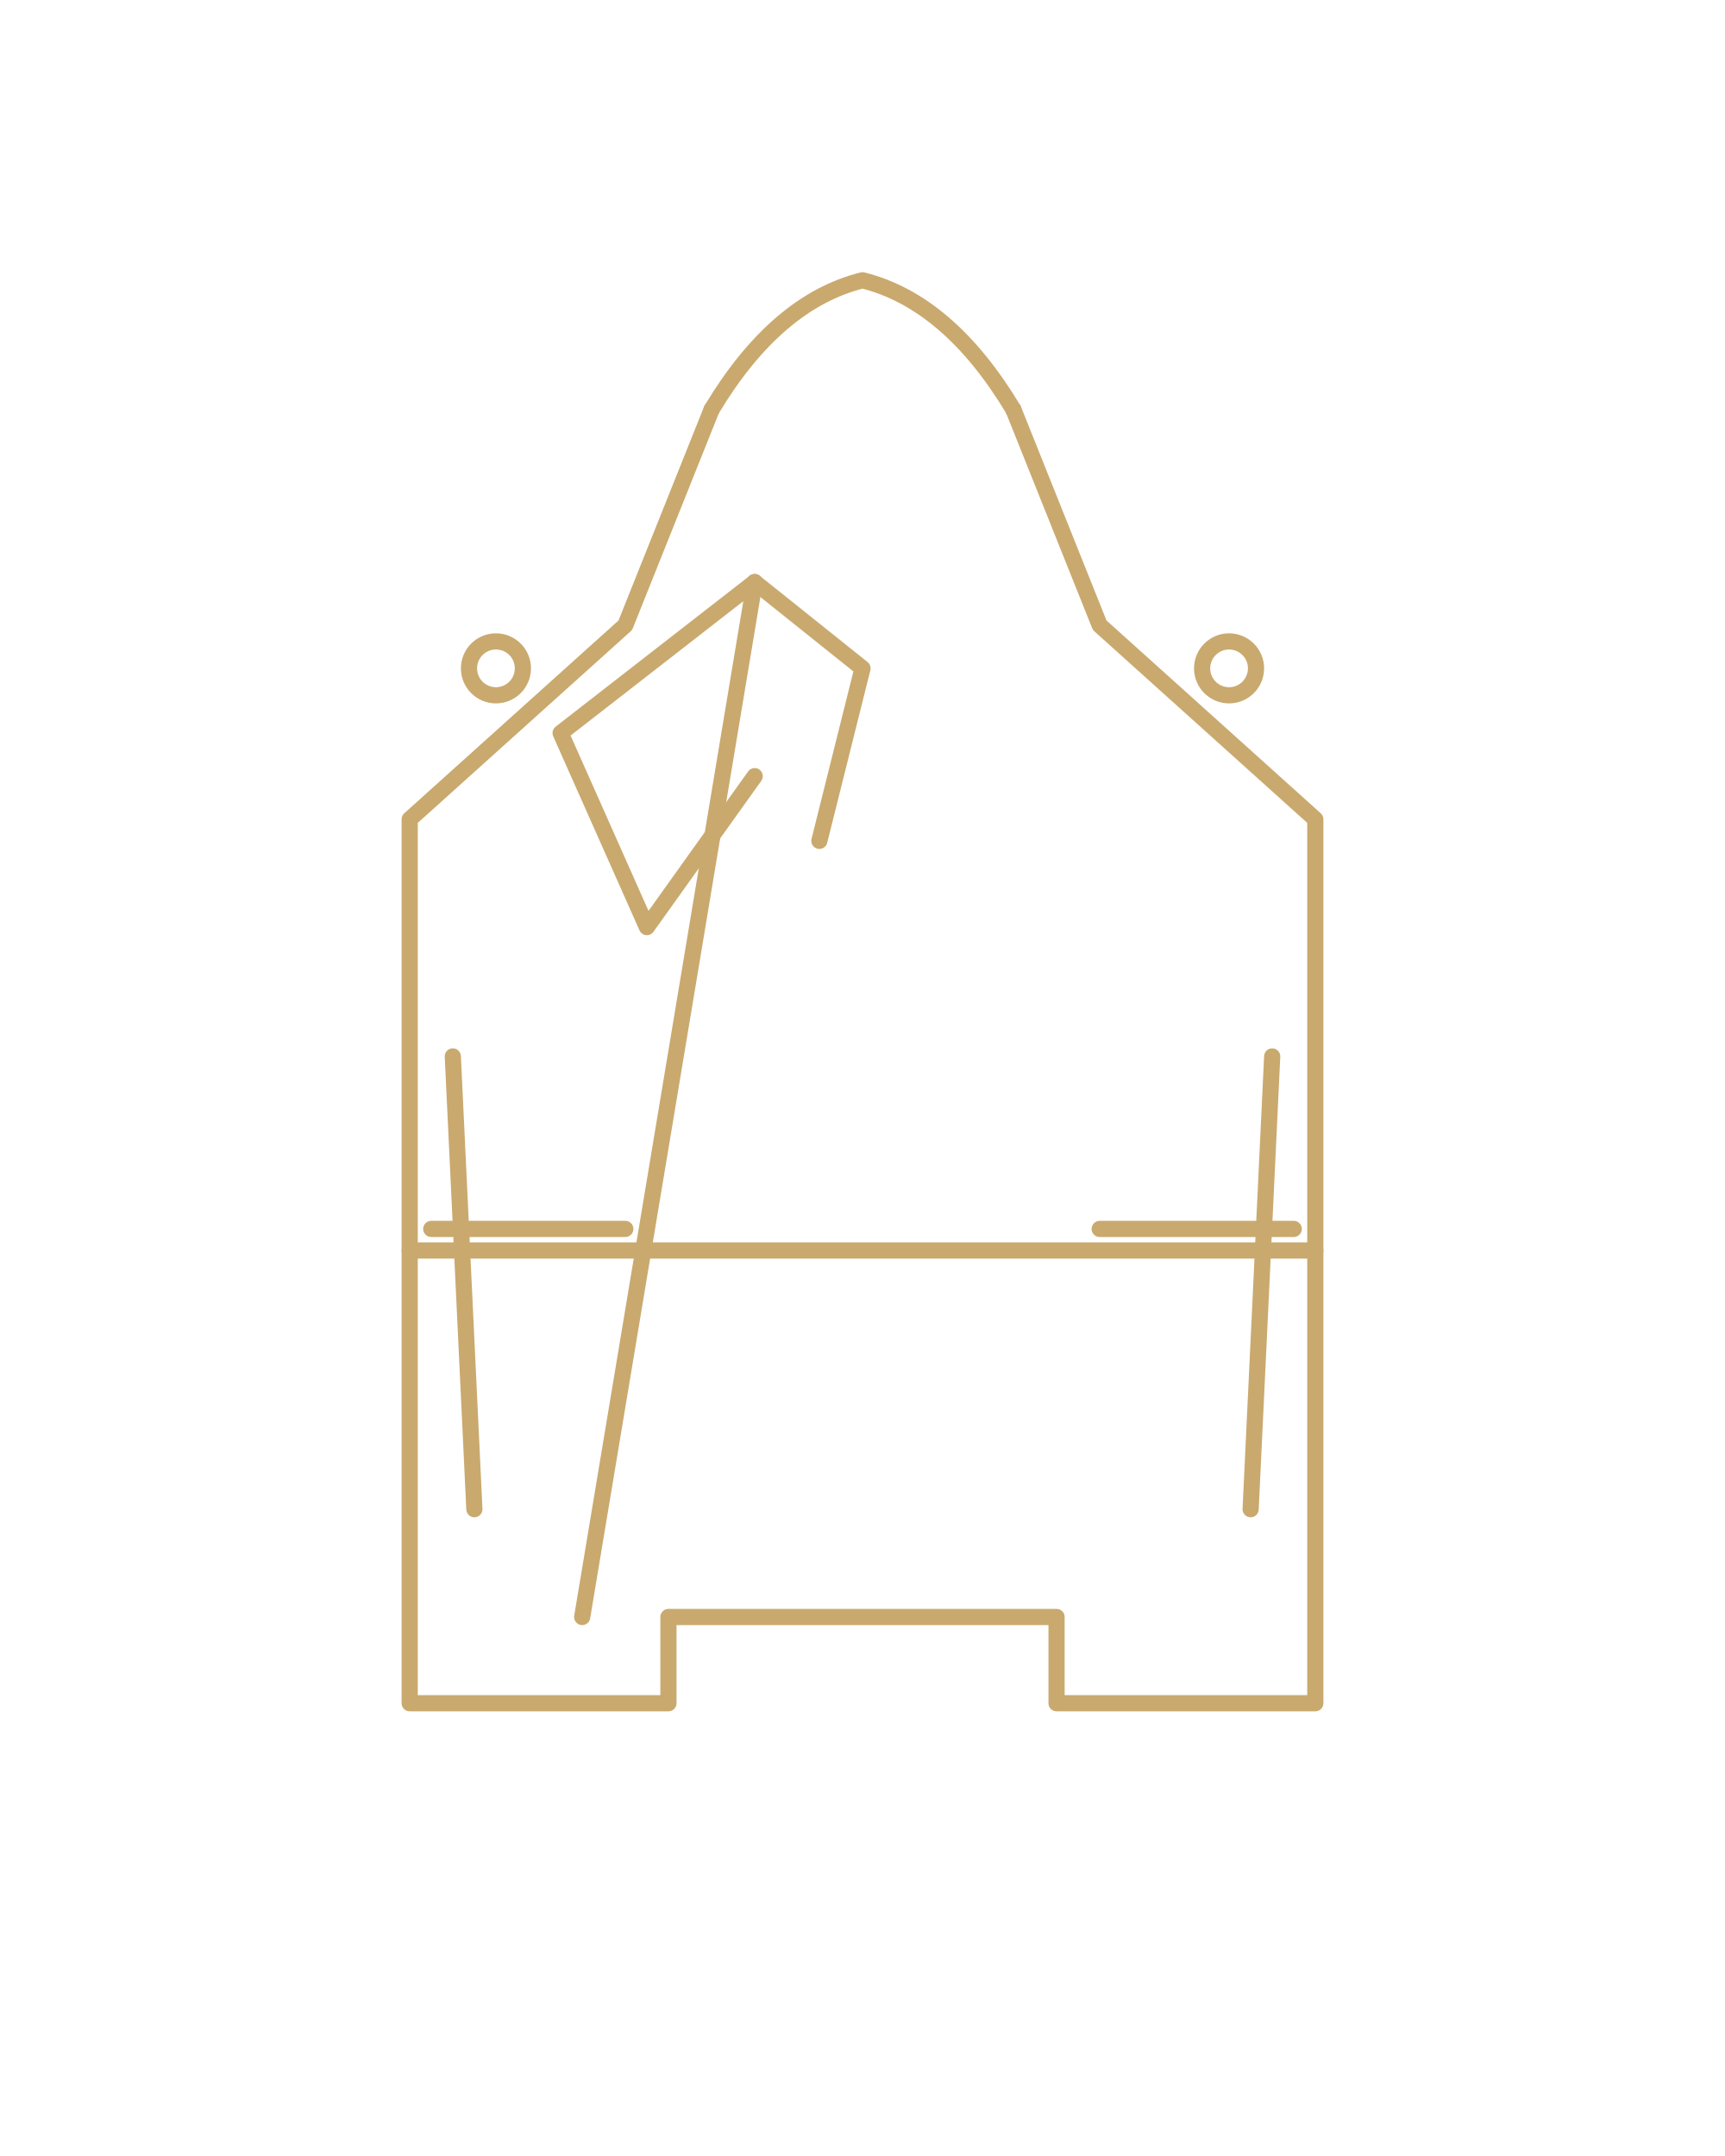
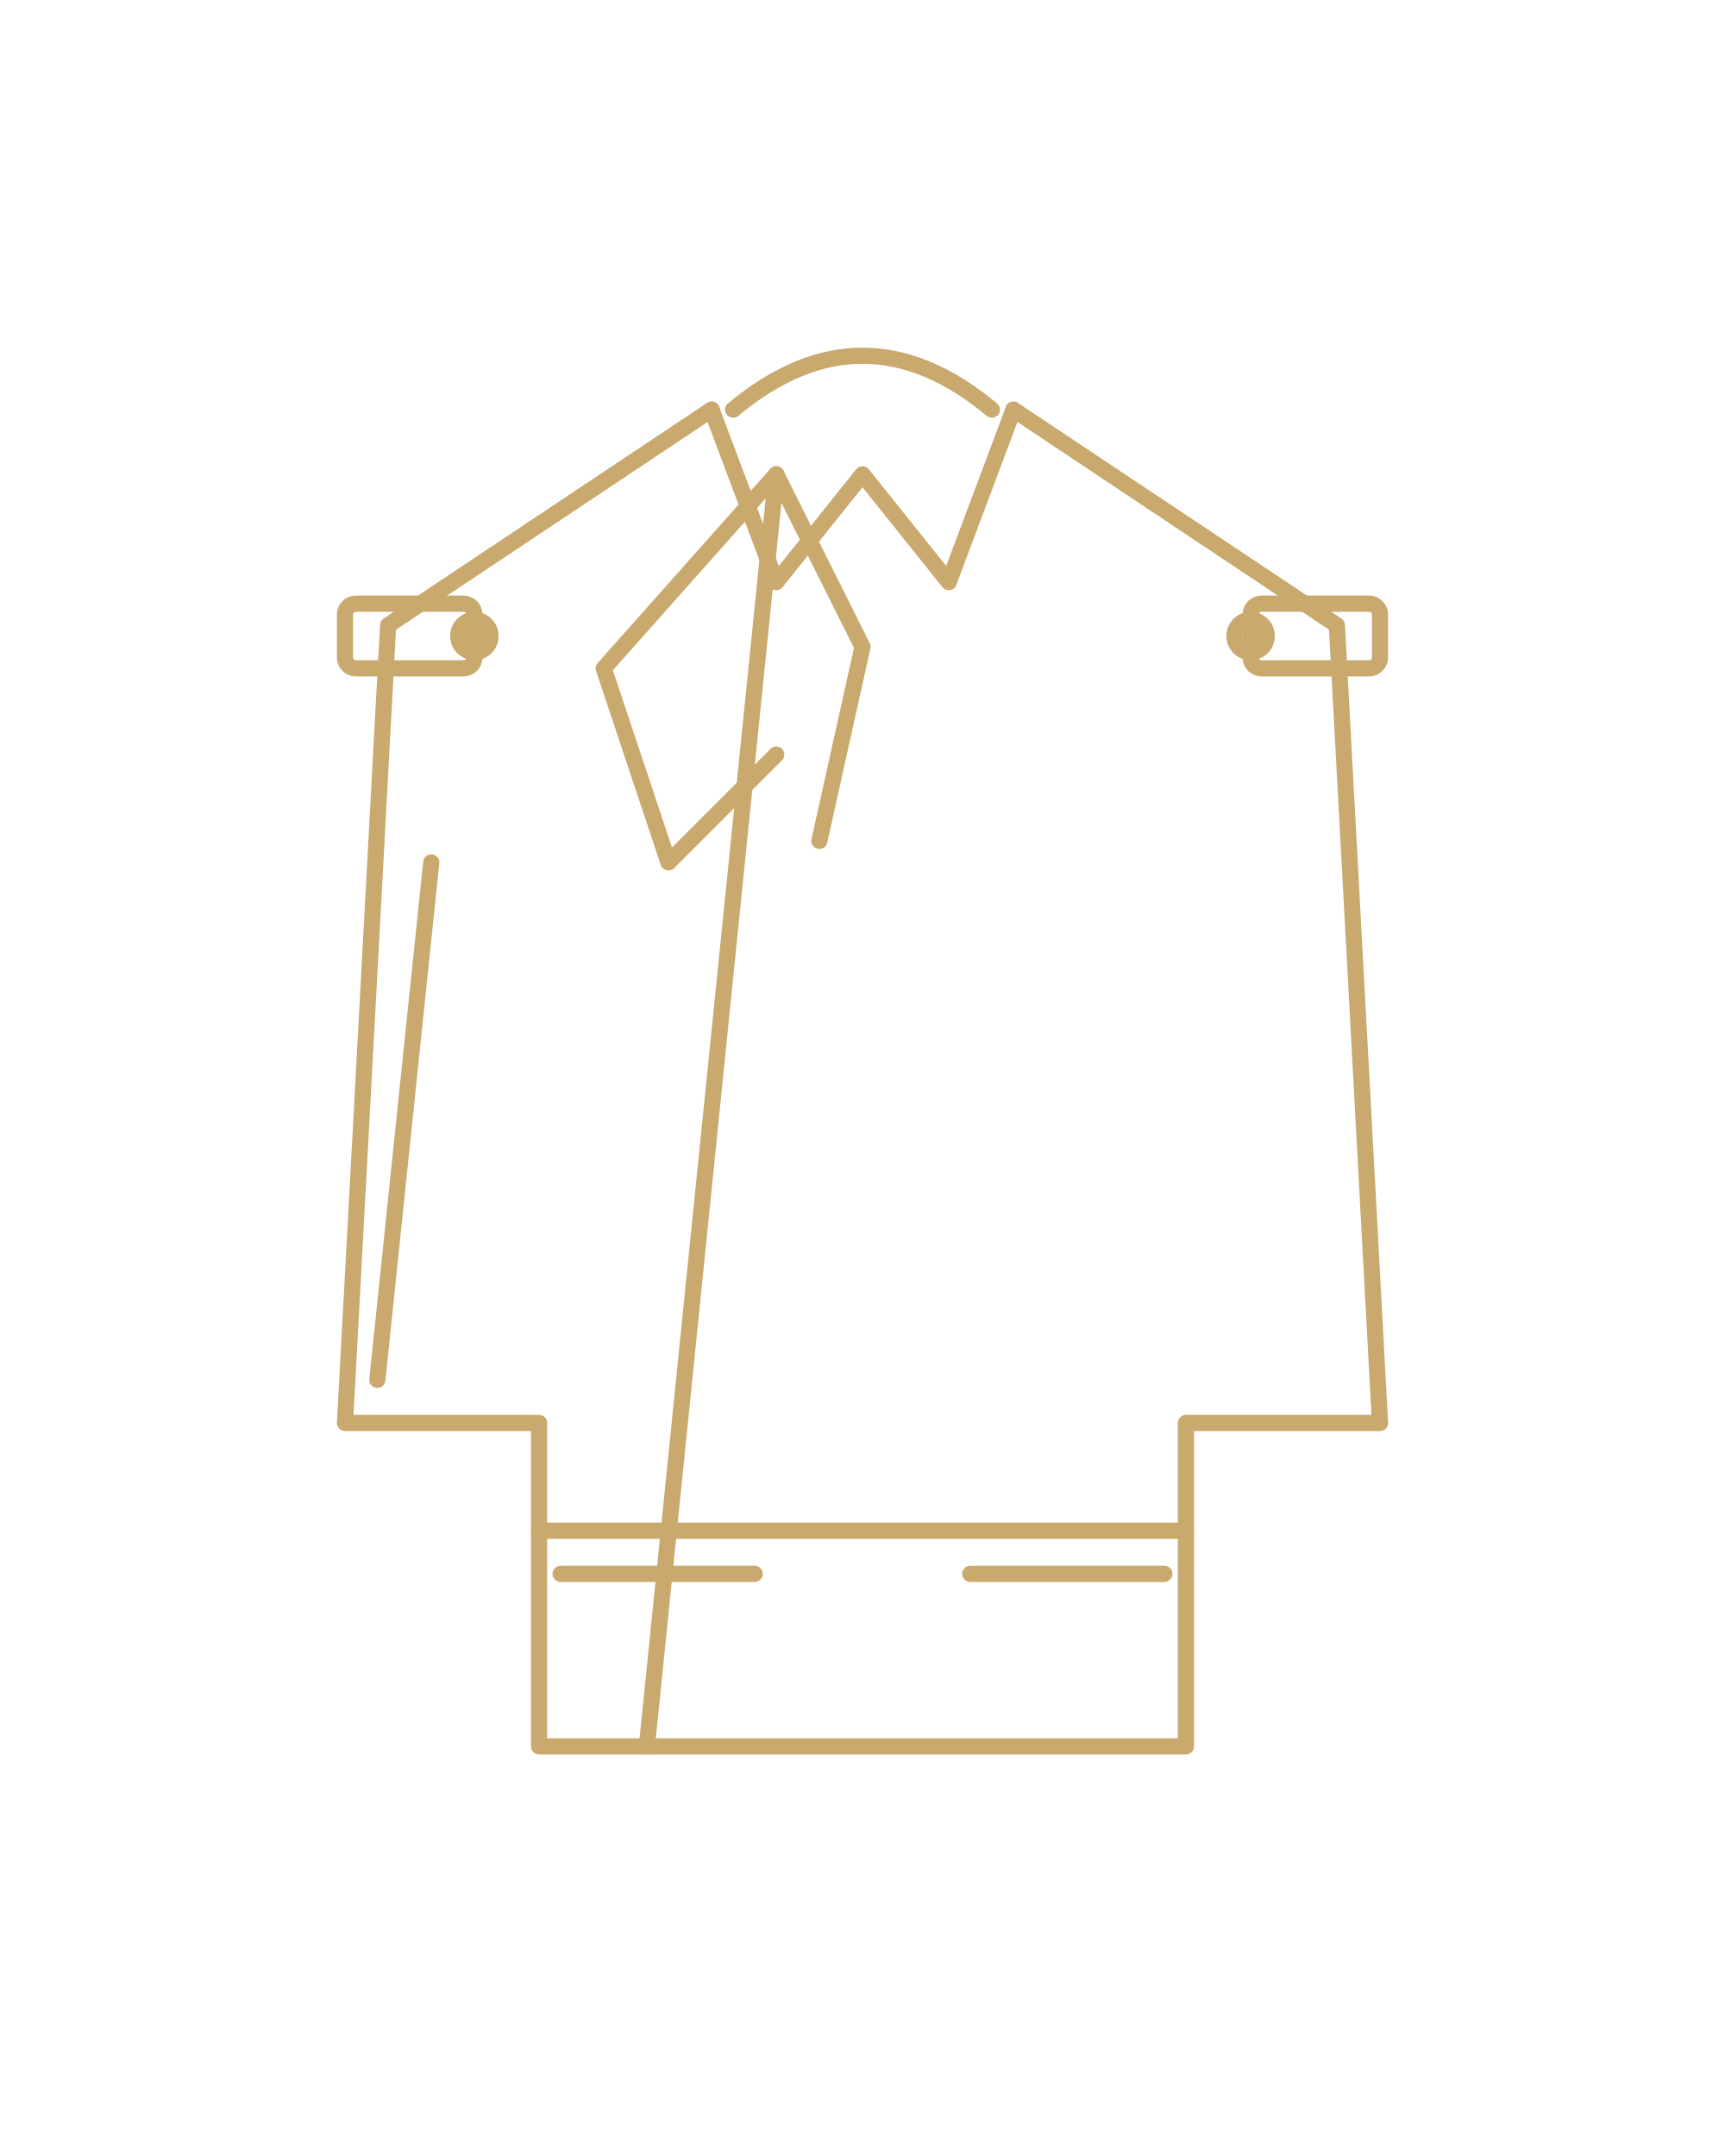
<svg xmlns="http://www.w3.org/2000/svg" viewBox="0 0 160 200" fill="none" stroke="#c9a96e" stroke-width="1.5" stroke-linecap="round" stroke-linejoin="round">
-   <path d="M66,38 L58,58 L38,76 L38,158 L62,158 L62,150 L98,150 L98,158 L122,158 L122,76 L102,58 L94,38" />
-   <path d="M66,38 Q72,28 80,26 Q88,28 94,38" />
-   <path d="M54,150 L70,54" />
-   <path d="M70,54 L52,68 L60,86 L70,72" />
-   <path d="M70,54 L80,62 L76,78" />
-   <line x1="38" y1="116" x2="122" y2="116" />
-   <line x1="40" y1="114" x2="58" y2="114" />
-   <line x1="102" y1="114" x2="120" y2="114" />
-   <line x1="42" y1="98" x2="44" y2="140" />
-   <line x1="118" y1="98" x2="116" y2="140" />
-   <circle cx="46" cy="62" r="2.5" />
-   <circle cx="114" cy="62" r="2.5" />
+   <path d="M66,38 L72,54 L80,44 L88,54 L94,38" />
+   <path d="M68,38 Q80,28 92,38" />
+   <path d="M66,38 L36,58 L32,132 L50,132 L50,162 L110,162 L110,132 L128,132 L124,58 L94,38" />
+   <path d="M60,162 L72,44" />
+   <path d="M72,44 L56,62 L62,80 L72,70" />
+   <path d="M72,44 L80,60 L76,78" />
+   <line x1="50" y1="142" x2="110" y2="142" />
+   <rect x="32" y="56" width="12" height="6" rx="1" />
+   <rect x="116" y="56" width="12" height="6" rx="1" />
+   <circle cx="44" cy="59" r="1.5" />
+   <circle cx="116" cy="59" r="1.5" />
+   <line x1="40" y1="80" x2="35" y2="128" />
+   <line x1="52" y1="146" x2="70" y2="146" />
+   <line x1="90" y1="146" x2="108" y2="146" />
</svg>
